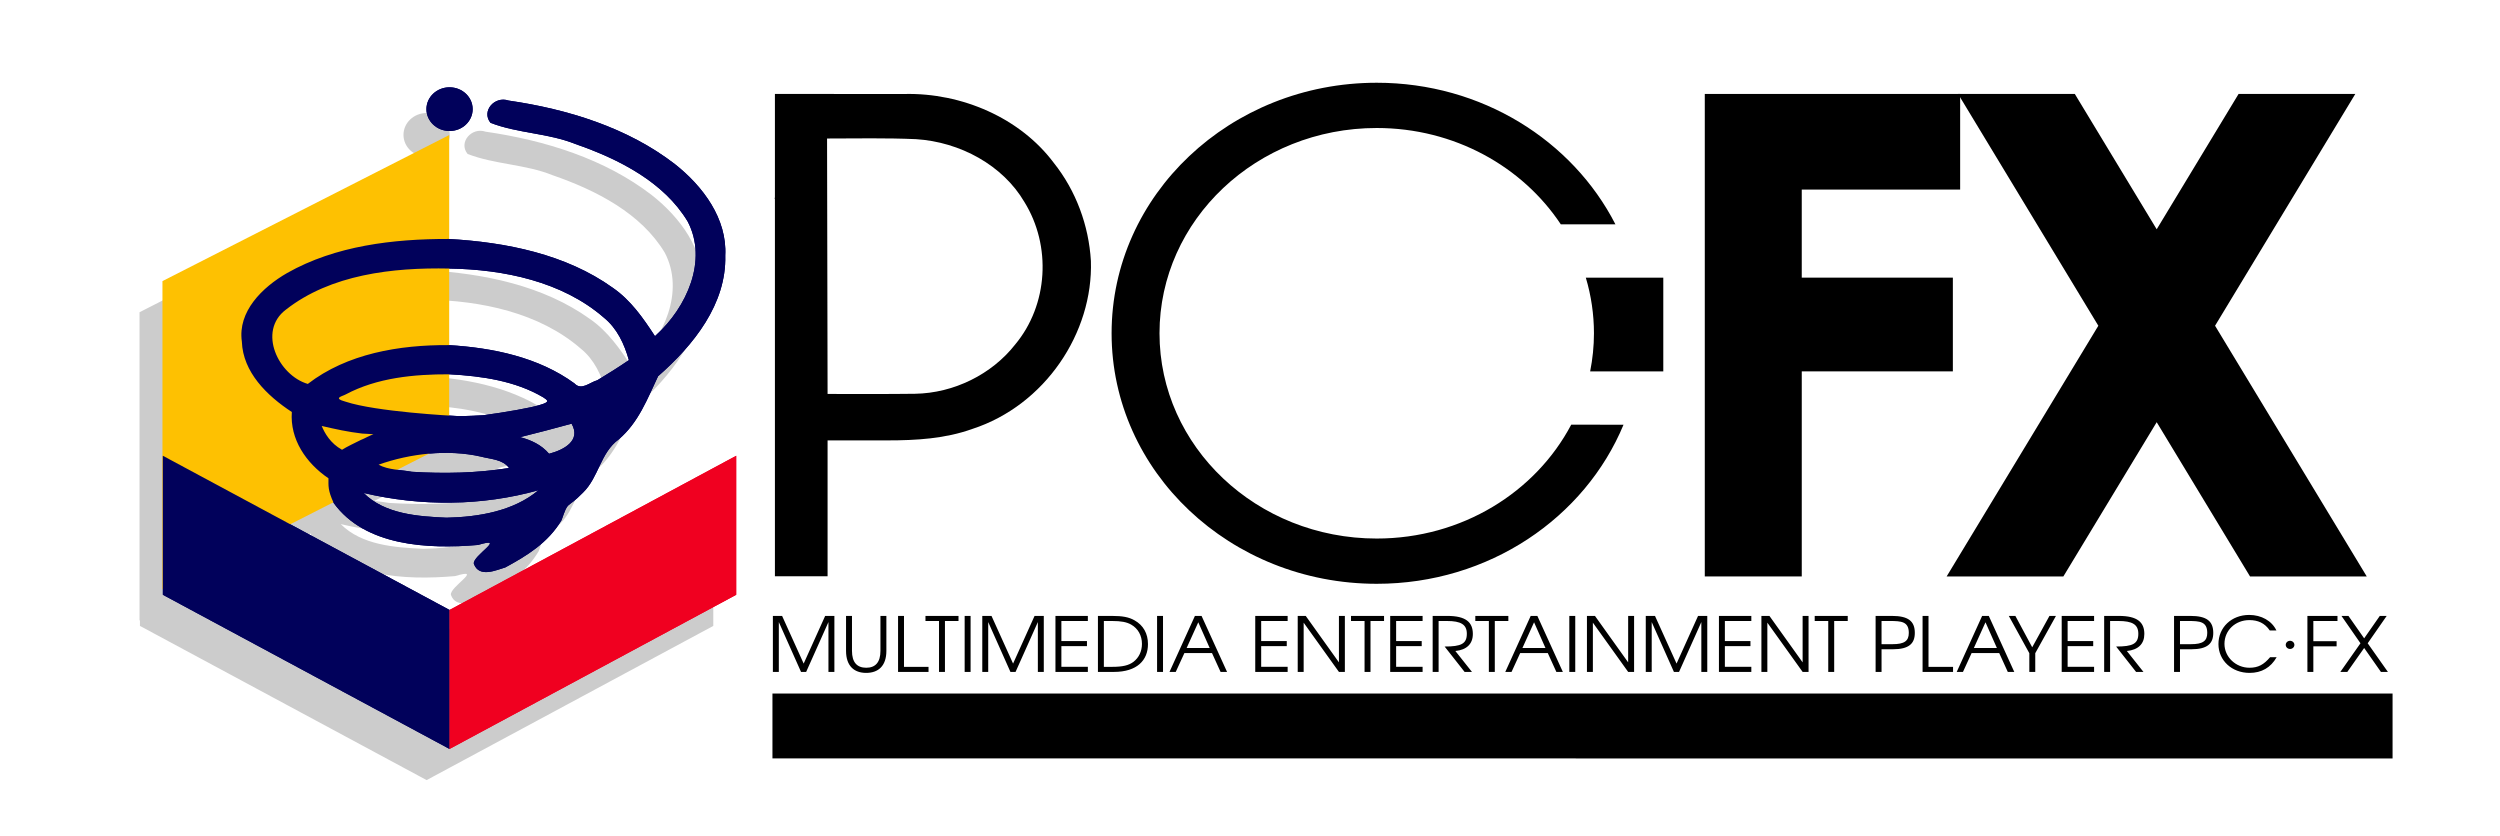
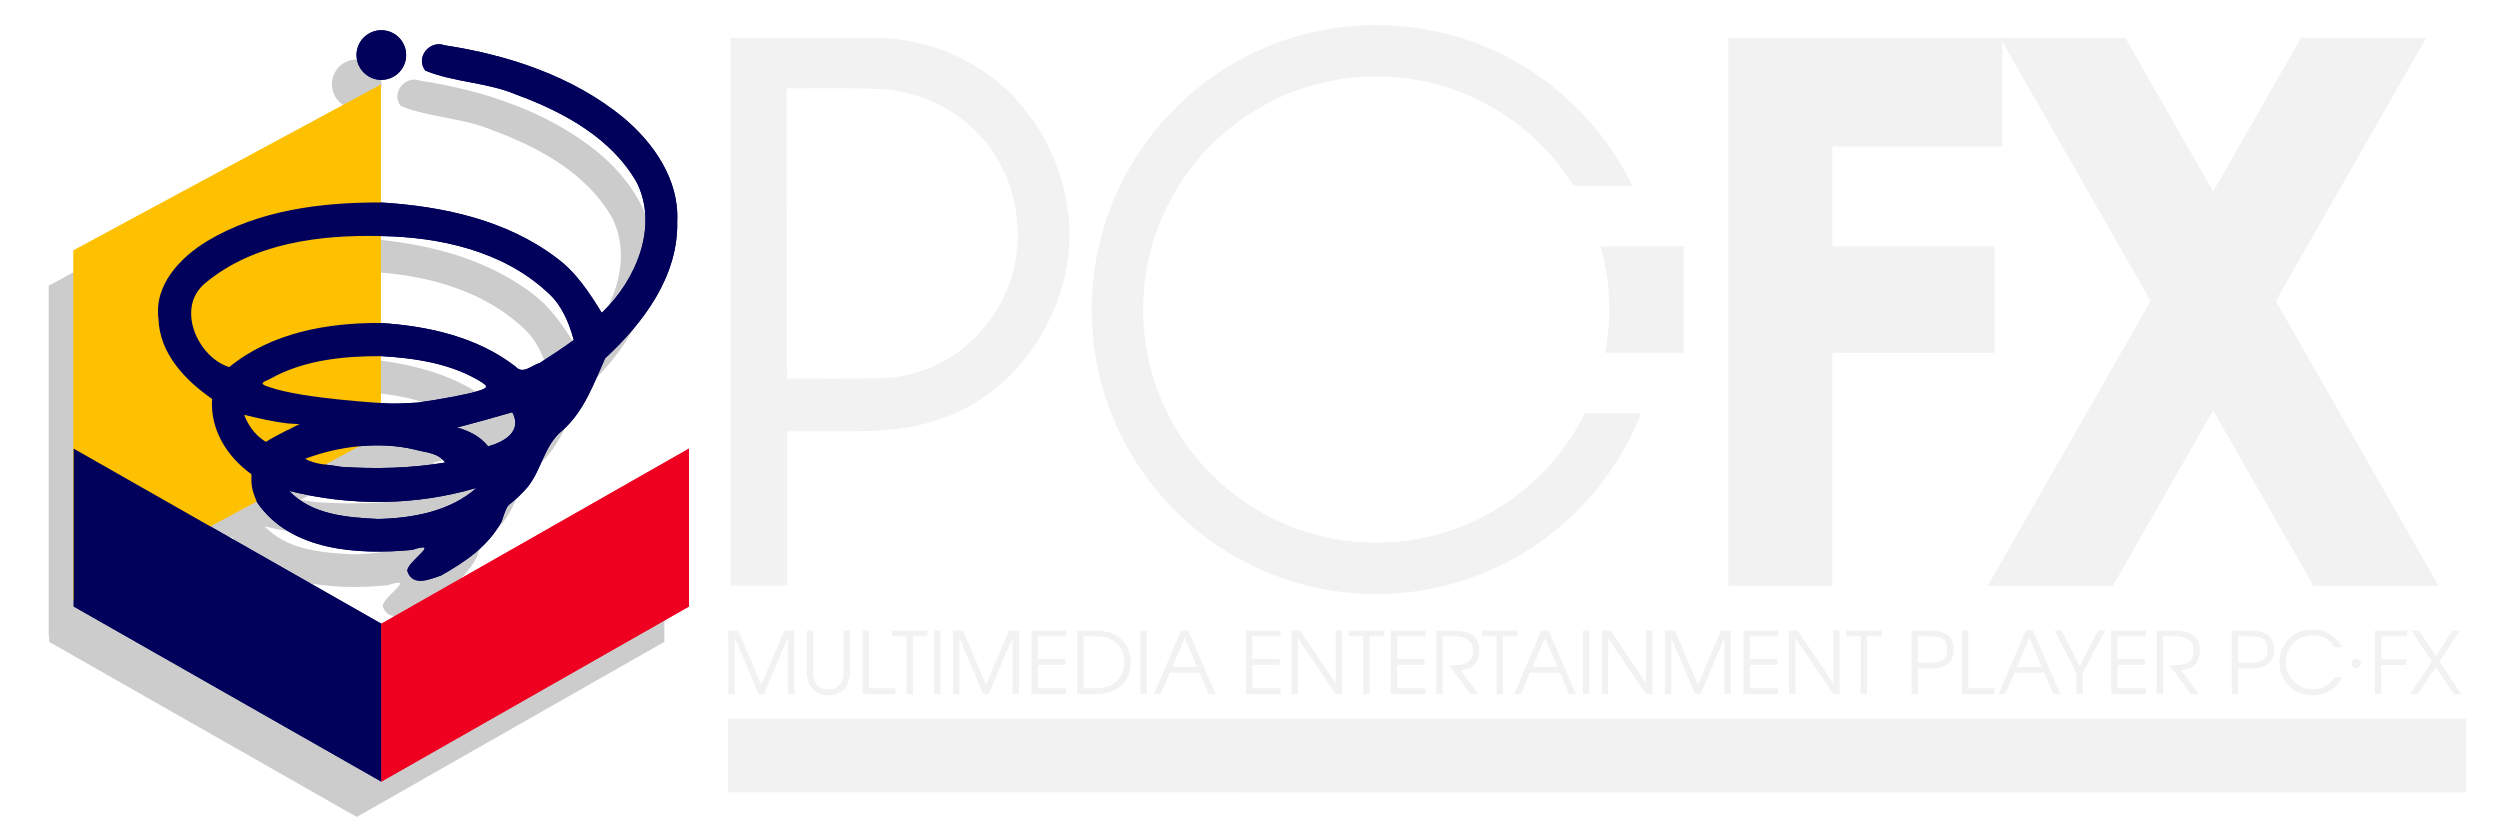
<svg xmlns="http://www.w3.org/2000/svg" width="407" height="136" xml:space="preserve">
-   <g transform="matrix(.93193 0 0 .88062 15.33 9.878)">
-     <circle cx="58.075" cy="13.716" r="4.039" style="fill:#ccc" />
-     <path d="M58.075 107.3 30.25 91.462l7.535-4.062c.019.044.031.08.051.125 5.45 7.98 16.47 8.57 25.22 7.76 5.19-1.655-1.06 2.033-.73 3.49.94 2.7 4.047 1.088 5.482.668 3.77-2.16 7.5-4.563 9.838-8.747 1.287-3.878.724-1.814 3.75-5.09 2.77-2.86 3-7.33 6.24-9.84 3.47-3.12 5.02-7.55 6.87-11.67 6.24-5.78 11.96-13.38 11.74-22.31.34-6.76-3.84-12.78-8.83-16.93-8.22-6.71-18.67-10.14-29.04-11.73-2.41-.89-4.8 1.96-3.14 4.12 4.75 1.95 10.08 1.89 14.83 3.92 7.63 2.8 15.48 7.04 19.62 14.34 3.53 7.16-.16 15.82-5.54 21l-.18.18c-2.04-3.3-4.2-6.63-7.38-8.95-8.156-6.182-18.558-8.406-28.57-9.014V19.505l-50.09 27v56.99l.07-.038v1.038L58.075 133l50.08-28.505v-25.7zm-.059-43.565h.06c5.65.33 11.49 1.21 16.37 4.26.644.494 1.383.802-.533 1.385-1.422.513-6.265 1.407-9.925 1.917 0 0-3.304.208-4.452.158a85.486 85.486 0 0 1-1.52-.087zm-3.548 14.673c3.073-.293 6.175-.152 9.058.538 1.72.49 3.84.49 4.94 2.11-5.6.95-11.345 1.071-16.97.7-.789-.161-1.673-.244-2.56-.366zm3.088 11.837c-5.02-.24-10.81-.67-14.48-4.57 10.02 2.51 20.59 2.43 30.52-.5-4.33 3.85-10.43 4.94-16.04 5.07zm17.91-11.82c-1.345-1.67-3.157-2.545-5.06-3.07 3-.8 6.01-1.61 8.99-2.49 1.68 3.1-1.275 4.82-3.93 5.56zm9.53-25.2c2.38 2.03 3.62 4.94 4.41 7.89-1.8 1.3-3.65 2.53-5.52 3.72-1.27.35-2.77 1.98-3.99.58-6.223-4.809-14.171-6.574-21.88-7.073V44.185c9.55.15 19.76 2.41 26.98 9.04z" style="fill:#ccc" />
+   <g fill="#CCC">
+     <circle cx="58.075" cy="13.716" r="4.039" />
+     <path d="M58.075 107.3 30.25 91.462l7.535-4.062c.019.044.031.08.051.125 5.45 7.98 16.47 8.57 25.22 7.76 5.19-1.655-1.06 2.033-.73 3.49.94 2.7 4.047 1.088 5.482.668 3.77-2.16 7.5-4.563 9.838-8.747 1.287-3.878.724-1.814 3.75-5.09 2.77-2.86 3-7.33 6.24-9.84 3.47-3.12 5.02-7.55 6.87-11.67 6.24-5.78 11.96-13.38 11.74-22.31.34-6.76-3.84-12.78-8.83-16.93-8.22-6.71-18.67-10.14-29.04-11.73-2.41-.89-4.8 1.96-3.14 4.12 4.75 1.95 10.08 1.89 14.83 3.92 7.63 2.8 15.48 7.04 19.62 14.34 3.53 7.16-.16 15.82-5.54 21l-.18.18c-2.04-3.3-4.2-6.63-7.38-8.95-8.156-6.182-18.558-8.406-28.57-9.014V19.505l-50.09 27v56.99l.07-.038v1.038L58.075 133l50.08-28.505v-25.7L58.075 107.3zm-.059-43.565h.06c5.65.33 11.49 1.21 16.37 4.26.644.494 1.383.802-.533 1.385-1.422.513-6.265 1.407-9.925 1.917 0 0-3.304.208-4.452.158a85.486 85.486 0 0 1-1.52-.087v-7.633zm-3.548 14.673c3.073-.293 6.175-.152 9.058.538 1.72.49 3.84.49 4.94 2.11-5.6.95-11.345 1.071-16.97.7-.789-.161-1.673-.244-2.56-.366l5.532-2.982zm3.088 11.837c-5.02-.24-10.81-.67-14.48-4.57 10.02 2.51 20.59 2.43 30.52-.5-4.33 3.85-10.43 4.94-16.04 5.07zm17.91-11.82c-1.345-1.67-3.157-2.545-5.06-3.07 3-.8 6.01-1.61 8.99-2.49 1.68 3.1-1.275 4.82-3.93 5.56zm9.53-25.2c2.38 2.03 3.62 4.94 4.41 7.89-1.8 1.3-3.65 2.53-5.52 3.72-1.27.35-2.77 1.98-3.99.58-6.223-4.809-14.171-6.574-21.88-7.073V44.185c9.55.15 19.76 2.41 26.98 9.04z" />
  </g>
-   <path d="M389.51 123.478c-87.918 0-175.837.008-263.755-.01.01-3.522.01-7.044 0-10.558 87.918.009 175.837-.009 263.755 0z" />
-   <path d="M69.24 11.49c-1.66-2.16.73-5.01 3.14-4.12 10.37 1.59 20.82 5.02 29.04 11.73 4.99 4.15 9.17 10.17 8.83 16.93.22 8.93-5.5 16.53-11.74 22.31-1.85 4.12-3.4 8.55-6.87 11.67-3.24 2.51-3.47 6.98-6.24 9.84-3.026 3.276-2.463 1.213-3.75 5.09-2.338 4.185-6.068 6.587-9.838 8.747-1.435.42-4.543 2.033-5.482-.668-.33-1.457 5.92-5.145.73-3.49-8.75.81-19.77.22-25.22-7.76-1.048-2.416-.903-3.166-.91-4.56-3.95-2.85-6.74-7.22-6.4-12.26-4.38-3.04-8.54-7.37-8.73-13.02-.75-5.54 3.55-10.02 7.92-12.68 8.43-5.05 18.55-6.31 28.21-6.29 10.04.6 20.48 2.82 28.66 9.02 3.18 2.32 5.34 5.65 7.38 8.95l.18-.18c5.38-5.18 9.07-13.84 5.54-21-4.14-7.3-11.99-11.54-19.62-14.34-4.75-2.029-10.08-1.969-14.83-3.919ZM33.48 46.04c-4.98 3.99-1.3 12.13 3.84 13.72 6.86-5.61 15.97-7.23 24.6-7.18 7.74.49 15.73 2.25 21.98 7.08 1.22 1.4 2.72-.23 3.99-.58 1.87-1.19 3.72-2.42 5.52-3.72-.79-2.95-2.03-5.86-4.41-7.89-7.22-6.63-17.43-8.89-26.98-9.04-9.87-.22-20.69 1.09-28.54 7.61Zm34.512 19.502c3.66-.51 8.503-1.403 9.925-1.917 1.917-.583 1.177-.891.533-1.385-4.88-3.05-10.72-3.93-16.37-4.26-6.18-.02-12.67.63-18.14 3.72-.56.342-2.357.675.01 1.35 5.316 1.856 18.443 2.6 19.59 2.65 1.148.05 4.452-.158 4.452-.158zM39.75 67.53c.5 1.298 1.516 3.22 3.547 4.4.859-.571 2.173-1.225 3.273-1.805.714-.289 1.477-.797 2.21-1.054-.358-.025-.895-.088-1.952-.134-2.535-.309-4.688-.827-7.078-1.407Zm34.66 2.07c1.902.525 3.715 1.4 5.06 3.07 2.655-.74 5.61-2.46 3.93-5.56-2.98.88-5.99 1.69-8.99 2.49zm-24.722 5.088c1.687.999 4.002.942 5.812 1.312 5.625.371 11.37.25 16.97-.7-1.1-1.62-3.22-1.62-4.94-2.11-5.73-1.37-12.322-.583-17.842 1.498ZM47.08 79.92c3.67 3.9 9.46 4.33 14.48 4.57 5.61-.13 11.71-1.22 16.04-5.07-9.93 2.93-20.5 3.01-30.52.5z" style="fill:#01015b" transform="matrix(.93193 0 0 .88062 15.33 9.878)" />
-   <path d="M144.46 71.696c4.716 0 9.409-.273 13.838-1.866 11.845-3.857 19.692-15.684 19.3-27.36-.344-5.725-2.395-11.387-6.057-15.975-5.452-7.283-14.948-11.413-24.314-11.193l-21.071-.008V32.12l-.056.231.056-.004v61.472h8.574V71.696m-.084-49.146c4.827-.009 9.655-.106 14.473.105 7.176.45 14.146 4.236 17.66 10.242 4.398 7.107 3.895 16.723-1.529 23.213-3.783 4.817-9.943 7.9-16.308 7.996-4.735.062-9.373.03-14.212.03z" style="stroke-width:.906" />
-   <ellipse cx="73.185" cy="17.769" rx="3.764" ry="3.557" style="fill:#01015b;stroke-width:.906" />
-   <path transform="matrix(.93193 0 0 .88062 15.33 9.878)" style="fill:#01015b" d="M62.08 127.245 12 98.74v-25.7l50.08 28.505z" />
-   <path transform="matrix(.93193 0 0 .88062 15.33 9.878)" style="fill:#f00020" d="m62.08 127.245 50.08-28.505v-25.7l-50.08 28.505z" />
-   <path d="M270.784 60.458V45.199H258.17a31.692 31.692 0 0 1 1.326 9.057c0 2.121-.219 4.191-.618 6.203h11.906z" />
-   <path d="M255.794 69.14C250 80.126 238.002 87.674 224.132 87.674c-19.532 0-35.365-14.961-35.365-33.417 0-18.456 15.833-33.418 35.365-33.418 12.632 0 23.71 6.263 29.965 15.678h8.892c-6.983-13.636-21.752-23.046-38.858-23.046-23.838 0-43.163 18.26-43.163 40.786 0 22.525 19.325 40.785 43.163 40.785 18.277 0 33.886-10.739 40.18-25.9z" />
-   <path transform="matrix(.93193 0 0 .88062 15.33 9.878)" style="fill:#fec101" d="m11.93 97.74 50.09-27V13.75l-50.09 27z" />
-   <path d="M69.24 11.49c-1.66-2.16.73-5.01 3.14-4.12 10.37 1.59 20.82 5.02 29.04 11.73 4.99 4.15 9.17 10.17 8.83 16.93.22 8.93-5.5 16.53-11.74 22.31-1.85 4.12-3.4 8.55-6.87 11.67-3.24 2.51-3.47 6.98-6.24 9.84-3.026 3.276-2.463 1.213-3.75 5.09-2.338 4.185-6.068 6.587-9.838 8.747-1.435.42-4.543 2.033-5.482-.668-.33-1.457 5.92-5.145.73-3.49-8.75.81-19.77.22-25.22-7.76-1.048-2.416-.903-3.166-.91-4.56-3.95-2.85-6.74-7.22-6.4-12.26-4.38-3.04-8.54-7.37-8.73-13.02-.75-5.54 3.55-10.02 7.92-12.68 8.43-5.05 18.55-6.31 28.21-6.29 10.04.6 20.48 2.82 28.66 9.02 3.18 2.32 5.34 5.65 7.38 8.95l.18-.18c5.38-5.18 9.07-13.84 5.54-21-4.14-7.3-11.99-11.54-19.62-14.34-4.75-2.029-10.08-1.969-14.83-3.919ZM33.48 46.04c-4.98 3.99-1.3 12.13 3.84 13.72 6.86-5.61 15.97-7.23 24.6-7.18 7.74.49 15.73 2.25 21.98 7.08 1.22 1.4 2.72-.23 3.99-.58 1.87-1.19 3.72-2.42 5.52-3.72-.79-2.95-2.03-5.86-4.41-7.89-7.22-6.63-17.43-8.89-26.98-9.04-9.87-.22-20.69 1.09-28.54 7.61Zm34.512 19.502c3.66-.51 8.503-1.403 9.925-1.917 1.917-.583 1.177-.891.533-1.385-4.88-3.05-10.72-3.93-16.37-4.26-6.18-.02-12.67.63-18.14 3.72-.56.342-2.357.675.01 1.35 5.316 1.856 18.443 2.6 19.59 2.65 1.148.05 4.452-.158 4.452-.158zM39.75 67.53c.5 1.298 1.516 3.22 3.547 4.4.859-.571 2.173-1.225 3.273-1.805.714-.289 1.477-.797 2.21-1.054-.358-.025-.895-.088-1.952-.134-2.535-.309-4.688-.827-7.078-1.407Zm34.66 2.07c1.902.525 3.715 1.4 5.06 3.07 2.655-.74 5.61-2.46 3.93-5.56-2.98.88-5.99 1.69-8.99 2.49zm-24.722 5.088c1.687.999 4.002.942 5.812 1.312 5.625.371 11.37.25 16.97-.7-1.1-1.62-3.22-1.62-4.94-2.11-5.73-1.37-12.322-.583-17.842 1.498ZM47.08 79.92c3.67 3.9 9.46 4.33 14.48 4.57 5.61-.13 11.71-1.22 16.04-5.07-9.93 2.93-20.5 3.01-30.52.5z" style="fill:#01015b" transform="matrix(.93193 0 0 .88062 15.33 9.878)" />
-   <ellipse cx="73.185" cy="17.769" rx="3.764" ry="3.557" style="fill:#01015b;stroke-width:.906" />
-   <path transform="matrix(.93193 0 0 .88062 15.33 9.878)" style="fill:#01015b" d="M62.08 127.245 12 98.74v-25.7l50.08 28.505z" />
-   <path transform="matrix(.93193 0 0 .88062 15.33 9.878)" style="fill:#f00020" d="m62.08 127.245 50.08-28.505v-25.7l-50.08 28.505z" />
-   <path d="M319.112 30.863V15.294H277.539v78.55h15.787V60.459h24.599V45.199h-24.6V30.863z" />
-   <path d="M385.307 93.845 360.611 53.03l22.832-37.736h-19.002L351.11 37.327l-13.331-22.033h-19.002l22.832 37.736-24.696 40.815h19.002l15.195-25.113 15.195 25.113zM134.871 109.388v-8.117l-3.629 8.117h-.835l-3.615-8.117v8.117h-.967v-9.117h1.501l3.512 7.76 3.498-7.76h1.502v9.117ZM141.013 109.548c-1.945 0-3.277-1.11-3.277-3.59v-5.687h.967v5.687c0 1.863.81 2.752 2.323 2.752 1.488 0 2.31-.888 2.31-2.752v-5.687h.966v5.687c0 2.48-1.331 3.59-3.29 3.59zM146.204 109.388v-9.117h.966v8.29h3.994v.827ZM153.838 101.098v8.29h-.966v-8.29h-2.206v-.826h5.378v.826zM157.046 109.388v-9.117h.966v9.117ZM168.963 109.388v-8.117l-3.63 8.117h-.835l-3.616-8.117v8.117h-.966v-9.117h1.501l3.512 7.76 3.498-7.76h1.502v9.117ZM171.828 109.388v-9.117h5.274v.826h-4.309v3.27h4.164v.825h-4.164v3.368h4.309v.828ZM181.341 109.388h-2.598v-9.117h2.272c1.75 0 2.768.198 3.681.716 1.436.802 2.193 2.159 2.193 3.873 0 2.628-1.775 4.528-5.548 4.528zm2.82-7.698c-.731-.419-1.645-.592-3.107-.592h-1.345v7.464h1.345c1.71 0 2.702-.235 3.472-.814.889-.679 1.384-1.727 1.384-2.924 0-1.358-.64-2.504-1.749-3.134zM188.372 109.388v-9.117h.966v9.117ZM198.709 109.388l-1.397-3.072h-4.491l-1.41 3.072h-1.017l4.138-9.117h1.083l4.151 9.117Zm-3.63-8.08-1.892 4.182h3.746zM204.354 109.388v-9.117h5.274v.826h-4.308v3.27h4.164v.825h-4.164v3.368h4.308v.828ZM217.979 109.388l-5.744-8.018v8.018h-.967v-9.117h1.306l5.404 7.561v-7.56h.966v9.116ZM223.117 101.098v8.29h-.967v-8.29h-2.206v-.826h5.379v.826zM226.324 109.388v-9.117h5.274v.826h-4.308v3.27h4.164v.825h-4.164v3.368h4.308v.828ZM236.934 105.983l2.702 3.405h-1.201l-3.25-4.132c2.7 0 3.615-.444 3.615-2.085 0-1.517-.991-2.073-3.237-2.073h-1.358v8.29h-.967v-9.117h2.389c3.029 0 4.152 1.037 4.152 2.936 0 1.616-.992 2.591-2.845 2.776zM243.353 101.098v8.29h-.967v-8.29h-2.206v-.826h5.379v.826zM253.376 109.388l-1.397-3.072h-4.491l-1.41 3.072h-1.018l4.138-9.117h1.084l4.15 9.117Zm-3.63-8.08-1.893 4.182h3.746zM255.485 109.388v-9.117h.966v9.117ZM265.065 109.388l-5.745-8.018v8.018h-.966v-9.117h1.306l5.404 7.561v-7.56h.966v9.116ZM276.978 109.388v-8.117l-3.63 8.117h-.834l-3.616-8.117v8.117h-.967v-9.117h1.502l3.511 7.76 3.499-7.76h1.501v9.117ZM279.843 109.388v-9.117h5.274v.826h-4.308v3.27h4.164v.825h-4.164v3.368h4.308v.828ZM293.468 109.388l-5.744-8.018v8.018h-.967v-9.117h1.306l5.404 7.561v-7.56h.966v9.116ZM298.606 101.098v8.29h-.967v-8.29h-2.205v-.826h5.378v.826zM308.17 105.7h-1.854v3.688h-.967v-9.117h2.663c2.65 0 3.72.851 3.72 2.764.001 1.727-.94 2.665-3.563 2.665zm-.484-4.602h-1.371v3.775h1.788c1.919 0 2.65-.518 2.65-1.838 0-1.85-1.226-1.937-3.067-1.937zM312.995 109.388v-9.117h.966v8.29h3.995v.827ZM326.868 109.388l-1.397-3.072h-4.491l-1.41 3.072h-1.017l4.138-9.117h1.083l4.151 9.117Zm-3.63-8.08-1.892 4.182h3.746zM331.34 106.34v3.048h-.966v-3.047l-3.342-6.07h1.071l2.741 5.107 2.807-5.107h1.058zM335.644 109.388v-9.117h5.274v.826h-4.308v3.27h4.164v.825h-4.164v3.368h4.308v.828ZM346.254 105.983l2.701 3.405h-1.201l-3.25-4.132c2.701 0 3.615-.444 3.615-2.085 0-1.517-.991-2.073-3.237-2.073h-1.358v8.29h-.966v-9.117h2.388c3.029 0 4.152 1.037 4.152 2.936.002 1.616-.99 2.591-2.844 2.776zM356.755 105.7h-1.853v3.688h-.967v-9.117h2.664c2.65 0 3.72.851 3.72 2.764 0 1.727-.94 2.665-3.564 2.665zm-.482-4.602h-1.371v3.775h1.788c1.92 0 2.65-.518 2.65-1.838 0-1.85-1.227-1.937-3.067-1.937zM366.229 109.548c-2.886 0-5.066-2.023-5.066-4.688 0-2.726 2.128-4.749 5-4.749 1.997 0 3.694.963 4.438 2.53h-1.084c-.822-1.222-1.958-1.69-3.315-1.69-2.298 0-4.06 1.677-4.06 3.872 0 2.134 1.84 3.886 4.073 3.886 1.41 0 2.336-.506 3.354-1.715h1.07c-.963 1.69-2.452 2.554-4.41 2.554zM376.612 101.098v3.294h3.787v.826h-3.787v4.17h-.966v-9.117h4.895v.826h-3.929zM387.613 109.388l-2.728-3.898-2.742 3.898h-1.135l3.277-4.663-3.094-4.454h1.136l2.559 3.652 2.545-3.652h1.123l-3.094 4.454 3.29 4.663zM372.823 105.651c-.392 0-.704-.296-.704-.666 0-.369.312-.664.704-.664.38 0 .704.295.704.664 0 .37-.324.666-.704.666z" />
+   <path d="M401.51 129c-94.34 0-188.68.01-283.02-.01.01-4 .01-8 0-11.99 94.34.01 188.68-.01 283.02 0z" style="fill:#f2f2f2" />
+   <path fill="#01015B" d="M69.24 11.49c-1.66-2.16.73-5.01 3.14-4.12 10.37 1.59 20.82 5.02 29.04 11.73 4.99 4.15 9.17 10.17 8.83 16.93.22 8.93-5.5 16.53-11.74 22.31-1.85 4.12-3.4 8.55-6.87 11.67-3.24 2.51-3.47 6.98-6.24 9.84-3.026 3.276-2.463 1.213-3.75 5.09-2.338 4.185-6.068 6.587-9.838 8.747-1.435.42-4.543 2.033-5.482-.668-.33-1.457 5.92-5.145.73-3.49-8.75.81-19.77.22-25.22-7.76-1.048-2.416-.903-3.166-.91-4.56-3.95-2.85-6.74-7.22-6.4-12.26-4.38-3.04-8.54-7.37-8.73-13.02-.75-5.54 3.55-10.02 7.92-12.68 8.43-5.05 18.55-6.31 28.21-6.29 10.04.6 20.48 2.82 28.66 9.02 3.18 2.32 5.34 5.65 7.38 8.95l.18-.18c5.38-5.18 9.07-13.84 5.54-21-4.14-7.3-11.99-11.54-19.62-14.34-4.75-2.029-10.08-1.969-14.83-3.919zM33.48 46.04c-4.98 3.99-1.3 12.13 3.84 13.72 6.86-5.61 15.97-7.23 24.6-7.18 7.74.49 15.73 2.25 21.98 7.08 1.22 1.4 2.72-.23 3.99-.58 1.87-1.19 3.72-2.42 5.52-3.72-.79-2.95-2.03-5.86-4.41-7.89-7.22-6.63-17.43-8.89-26.98-9.04-9.87-.22-20.69 1.09-28.54 7.61zm34.512 19.502c3.66-.51 8.503-1.403 9.925-1.917 1.917-.583 1.177-.891.533-1.385-4.88-3.05-10.72-3.93-16.37-4.26-6.18-.02-12.67.63-18.14 3.72-.56.342-2.357.675.01 1.35 5.316 1.856 18.443 2.6 19.59 2.65 1.148.05 4.452-.158 4.452-.158zM39.75 67.53c.5 1.298 1.516 3.22 3.547 4.4.859-.571 2.173-1.225 3.273-1.805.714-.289 1.477-.797 2.21-1.054-.358-.025-.895-.088-1.952-.134-2.535-.309-4.688-.827-7.078-1.407zm34.66 2.07c1.902.525 3.715 1.4 5.06 3.07 2.655-.74 5.61-2.46 3.93-5.56-2.98.88-5.99 1.69-8.99 2.49zm-24.722 5.088c1.687.999 4.002.942 5.812 1.312 5.625.371 11.37.25 16.97-.7-1.1-1.62-3.22-1.62-4.94-2.11-5.73-1.37-12.322-.583-17.842 1.498zM47.08 79.92c3.67 3.9 9.46 4.33 14.48 4.57 5.61-.13 11.71-1.22 16.04-5.07-9.93 2.93-20.5 3.01-30.52.5z" />
+   <path d="M138.562 70.199c5.059-.001 10.095-.31 14.848-2.119 12.71-4.38 21.13-17.81 20.71-31.07-.37-6.5-2.57-12.93-6.5-18.14-5.85-8.27-16.04-12.96-26.09-12.71l-22.61-.009v19.105l-.06.263.06-.005V95.32h9.2V70.199m-.09-55.809c5.18-.01 10.36-.12 15.53.12 7.7.51 15.18 4.81 18.95 11.63 4.72 8.07 4.18 18.99-1.64 26.36-4.06 5.47-10.67 8.97-17.5 9.08-5.08.07-10.057.033-15.25.033l-.09-47.223z" style="fill:#f2f2f2" />
+   <circle fill="#01015B" cx="62.08" cy="8.961" r="4.039" />
+   <path fill="#01015B" d="M62.08 127.245 12 98.74v-25.7l50.08 28.505z" />
+   <path fill="#F00020" d="m62.08 127.245 50.08-28.505v-25.7l-50.08 28.505z" />
+   <g style="fill:#f2f2f2">
+     <path d="M274.112 57.437V40.11h-13.535a37.935 37.935 0 0 1 1.422 10.285 38.1 38.1 0 0 1-.663 7.043h12.776z" style="fill:#f2f2f2" />
+     <path d="M258.027 67.297c-6.217 12.473-19.092 21.045-33.975 21.045-20.958 0-37.948-16.99-37.948-37.948 0-20.958 16.99-37.948 37.948-37.948 13.555 0 25.442 7.112 32.154 17.803h9.542c-7.493-15.484-23.341-26.17-41.697-26.17-25.579 0-46.315 20.736-46.315 46.315 0 25.579 20.736 46.315 46.315 46.315 19.612 0 36.362-12.195 43.115-29.412z" style="fill:#f2f2f2" />
+   </g>
+   <path fill="#FEC101" d="m11.93 97.74 50.09-27V13.75l-50.09 27z" />
+   <path fill="#01015B" d="M69.24 11.49c-1.66-2.16.73-5.01 3.14-4.12 10.37 1.59 20.82 5.02 29.04 11.73 4.99 4.15 9.17 10.17 8.83 16.93.22 8.93-5.5 16.53-11.74 22.31-1.85 4.12-3.4 8.55-6.87 11.67-3.24 2.51-3.47 6.98-6.24 9.84-3.026 3.276-2.463 1.213-3.75 5.09-2.338 4.185-6.068 6.587-9.838 8.747-1.435.42-4.543 2.033-5.482-.668-.33-1.457 5.92-5.145.73-3.49-8.75.81-19.77.22-25.22-7.76-1.048-2.416-.903-3.166-.91-4.56-3.95-2.85-6.74-7.22-6.4-12.26-4.38-3.04-8.54-7.37-8.73-13.02-.75-5.54 3.55-10.02 7.92-12.68 8.43-5.05 18.55-6.31 28.21-6.29 10.04.6 20.48 2.82 28.66 9.02 3.18 2.32 5.34 5.65 7.38 8.95l.18-.18c5.38-5.18 9.07-13.84 5.54-21-4.14-7.3-11.99-11.54-19.62-14.34-4.75-2.029-10.08-1.969-14.83-3.919zM33.48 46.04c-4.98 3.99-1.3 12.13 3.84 13.72 6.86-5.61 15.97-7.23 24.6-7.18 7.74.49 15.73 2.25 21.98 7.08 1.22 1.4 2.72-.23 3.99-.58 1.87-1.19 3.72-2.42 5.52-3.72-.79-2.95-2.03-5.86-4.41-7.89-7.22-6.63-17.43-8.89-26.98-9.04-9.87-.22-20.69 1.09-28.54 7.61zm34.512 19.502c3.66-.51 8.503-1.403 9.925-1.917 1.917-.583 1.177-.891.533-1.385-4.88-3.05-10.72-3.93-16.37-4.26-6.18-.02-12.67.63-18.14 3.72-.56.342-2.357.675.01 1.35 5.316 1.856 18.443 2.6 19.59 2.65 1.148.05 4.452-.158 4.452-.158zM39.75 67.53c.5 1.298 1.516 3.22 3.547 4.4.859-.571 2.173-1.225 3.273-1.805.714-.289 1.477-.797 2.21-1.054-.358-.025-.895-.088-1.952-.134-2.535-.309-4.688-.827-7.078-1.407zm34.66 2.07c1.902.525 3.715 1.4 5.06 3.07 2.655-.74 5.61-2.46 3.93-5.56-2.98.88-5.99 1.69-8.99 2.49zm-24.722 5.088c1.687.999 4.002.942 5.812 1.312 5.625.371 11.37.25 16.97-.7-1.1-1.62-3.22-1.62-4.94-2.11-5.73-1.37-12.322-.583-17.842 1.498zM47.08 79.92c3.67 3.9 9.46 4.33 14.48 4.57 5.61-.13 11.71-1.22 16.04-5.07-9.93 2.93-20.5 3.01-30.52.5z" />
+   <circle fill="#01015B" cx="62.08" cy="8.961" r="4.039" />
+   <path fill="#01015B" d="M62.08 127.245 12 98.74v-25.7l50.08 28.505z" />
+   <path fill="#F00020" d="m62.08 127.245 50.08-28.505v-25.7l-50.08 28.505z" />
+   <path style="fill:#f2f2f2" d="M325.97 23.83V6.151h-44.61V95.35h16.94V57.437h26.396V40.11H298.3V23.83z" />
+   <path style="fill:#f2f2f2" d="m397 95.35-26.5-46.348L395 6.151h-20.39l-14.305 25.02L346 6.151h-20.39l24.5 42.851-26.5 46.348H344l16.305-28.517L376.61 95.35z" />
+   <g style="fill:#f2f2f2">
+     <path d="M128.272 113v-9.217L124.378 113h-.896l-3.88-9.217V113h-1.037v-10.352h1.611l3.768 8.811 3.754-8.811h1.611V113ZM134.862 113.182c-2.087 0-3.516-1.261-3.516-4.076v-6.458h1.037v6.458c0 2.115.869 3.124 2.493 3.124 1.597 0 2.479-1.008 2.479-3.124v-6.458h1.037v6.458c0 2.815-1.429 4.076-3.53 4.076zM140.432 113v-10.352h1.037v9.413h4.286V113ZM148.624 103.587V113h-1.037v-9.413h-2.367v-.938h5.771v.938zM152.066 113v-10.352h1.037V113ZM164.854 113v-9.217L160.959 113h-.896l-3.88-9.217V113h-1.037v-10.352h1.611l3.768 8.811 3.754-8.811h1.611V113ZM167.928 113v-10.352h5.659v.938h-4.623v3.712h4.468v.938h-4.468v3.824h4.623v.94ZM178.136 113h-2.788v-10.352h2.438c1.877 0 2.97.224 3.95.813 1.541.91 2.353 2.451 2.353 4.398 0 2.984-1.905 5.141-5.953 5.141zm3.026-8.741c-.785-.476-1.765-.672-3.334-.672h-1.443v8.475h1.443c1.835 0 2.899-.266 3.726-.924.953-.771 1.485-1.961 1.485-3.32 0-1.542-.687-2.844-1.877-3.559zM185.68 113v-10.352h1.037V113ZM196.772 113l-1.499-3.488h-4.819L188.942 113h-1.092l4.44-10.352h1.163L197.907 113Zm-3.894-9.175-2.031 4.749h4.02zM202.83 113v-10.352h5.659v.938h-4.623v3.712h4.468v.938h-4.468v3.824h4.623v.94ZM217.45 113l-6.164-9.105V113h-1.037v-10.352h1.401l5.799 8.586v-8.586h1.037V113ZM222.963 103.587V113h-1.037v-9.413h-2.367v-.938h5.771v.938zM226.405 113v-10.352h5.659v.938h-4.623v3.712h4.468v.938h-4.468v3.824h4.623v.94ZM237.79 109.134l2.899 3.866H239.4l-3.488-4.692c2.899 0 3.88-.504 3.88-2.367 0-1.723-1.064-2.354-3.474-2.354h-1.457V113h-1.037v-10.352h2.563c3.25 0 4.455 1.177 4.455 3.334.001 1.835-1.064 2.942-3.052 3.152zM244.677 103.587V113h-1.037v-9.413h-2.367v-.938h5.771v.938zM255.432 113l-1.499-3.488h-4.819L247.601 113h-1.092l4.44-10.352h1.163L256.566 113Zm-3.895-9.175-2.031 4.749h4.02zM257.695 113v-10.352h1.037V113ZM267.975 113l-6.164-9.105V113h-1.037v-10.352h1.401l5.799 8.586v-8.586h1.037V113ZM280.758 113v-9.217L276.864 113h-.896l-3.88-9.217V113h-1.037v-10.352h1.611l3.768 8.811 3.754-8.811h1.611V113ZM283.833 113v-10.352h5.659v.938h-4.623v3.712h4.468v.938h-4.468v3.824h4.623v.94ZM298.453 113l-6.164-9.105V113h-1.037v-10.352h1.401l5.799 8.586v-8.586h1.036V113ZM303.966 103.587V113h-1.037v-9.413h-2.367v-.938h5.771v.938zM314.228 108.812h-1.989V113h-1.037v-10.352h2.857c2.844 0 3.992.966 3.992 3.138.001 1.961-1.008 3.026-3.823 3.026zm-.519-5.225h-1.471v4.286h1.919c2.059 0 2.844-.588 2.844-2.087 0-2.101-1.316-2.199-3.292-2.199zM319.406 113v-10.352h1.037v9.413h4.287V113ZM334.292 113l-1.499-3.488h-4.819L326.462 113h-1.092l4.44-10.352h1.163L335.427 113Zm-3.894-9.175-2.031 4.749h4.02zM339.092 109.54V113h-1.037v-3.46l-3.586-6.892h1.149l2.941 5.799 3.012-5.799h1.135zM343.71 113v-10.352h5.659v.938h-4.623v3.712h4.468v.938h-4.468v3.824h4.623v.94ZM355.094 109.134l2.899 3.866h-1.289l-3.488-4.692c2.899 0 3.88-.504 3.88-2.367 0-1.723-1.064-2.354-3.474-2.354h-1.457V113h-1.037v-10.352h2.563c3.25 0 4.455 1.177 4.455 3.334.002 1.835-1.063 2.942-3.052 3.152zM366.363 108.812h-1.989V113h-1.037v-10.352h2.858c2.843 0 3.992.966 3.992 3.138 0 1.961-1.008 3.026-3.824 3.026zm-.518-5.225h-1.471v4.286h1.919c2.059 0 2.844-.588 2.844-2.087 0-2.101-1.317-2.199-3.292-2.199zM376.528 113.182c-3.096 0-5.435-2.297-5.435-5.323 0-3.096 2.283-5.393 5.365-5.393 2.143 0 3.964 1.093 4.762 2.872h-1.163c-.882-1.387-2.101-1.919-3.558-1.919-2.465 0-4.356 1.905-4.356 4.398 0 2.423 1.975 4.412 4.37 4.412 1.513 0 2.507-.574 3.6-1.947h1.148c-1.034 1.92-2.632 2.9-4.733 2.9zM387.67 103.587v3.74h4.063v.938h-4.063V113h-1.037v-10.352h5.253v.938h-4.216zM399.474 113l-2.927-4.426-2.942 4.426h-1.218l3.516-5.295-3.32-5.057h1.219l2.746 4.146 2.731-4.146h1.205l-3.32 5.057 3.53 5.295z" style="fill:#f2f2f2" />
+   </g>
+   <path d="M383.604 108.757a.752.752 0 0 1-.755-.756c0-.419.335-.755.755-.755a.76.76 0 0 1 .756.755.76.76 0 0 1-.756.756z" style="fill:#f2f2f2" />
</svg>
